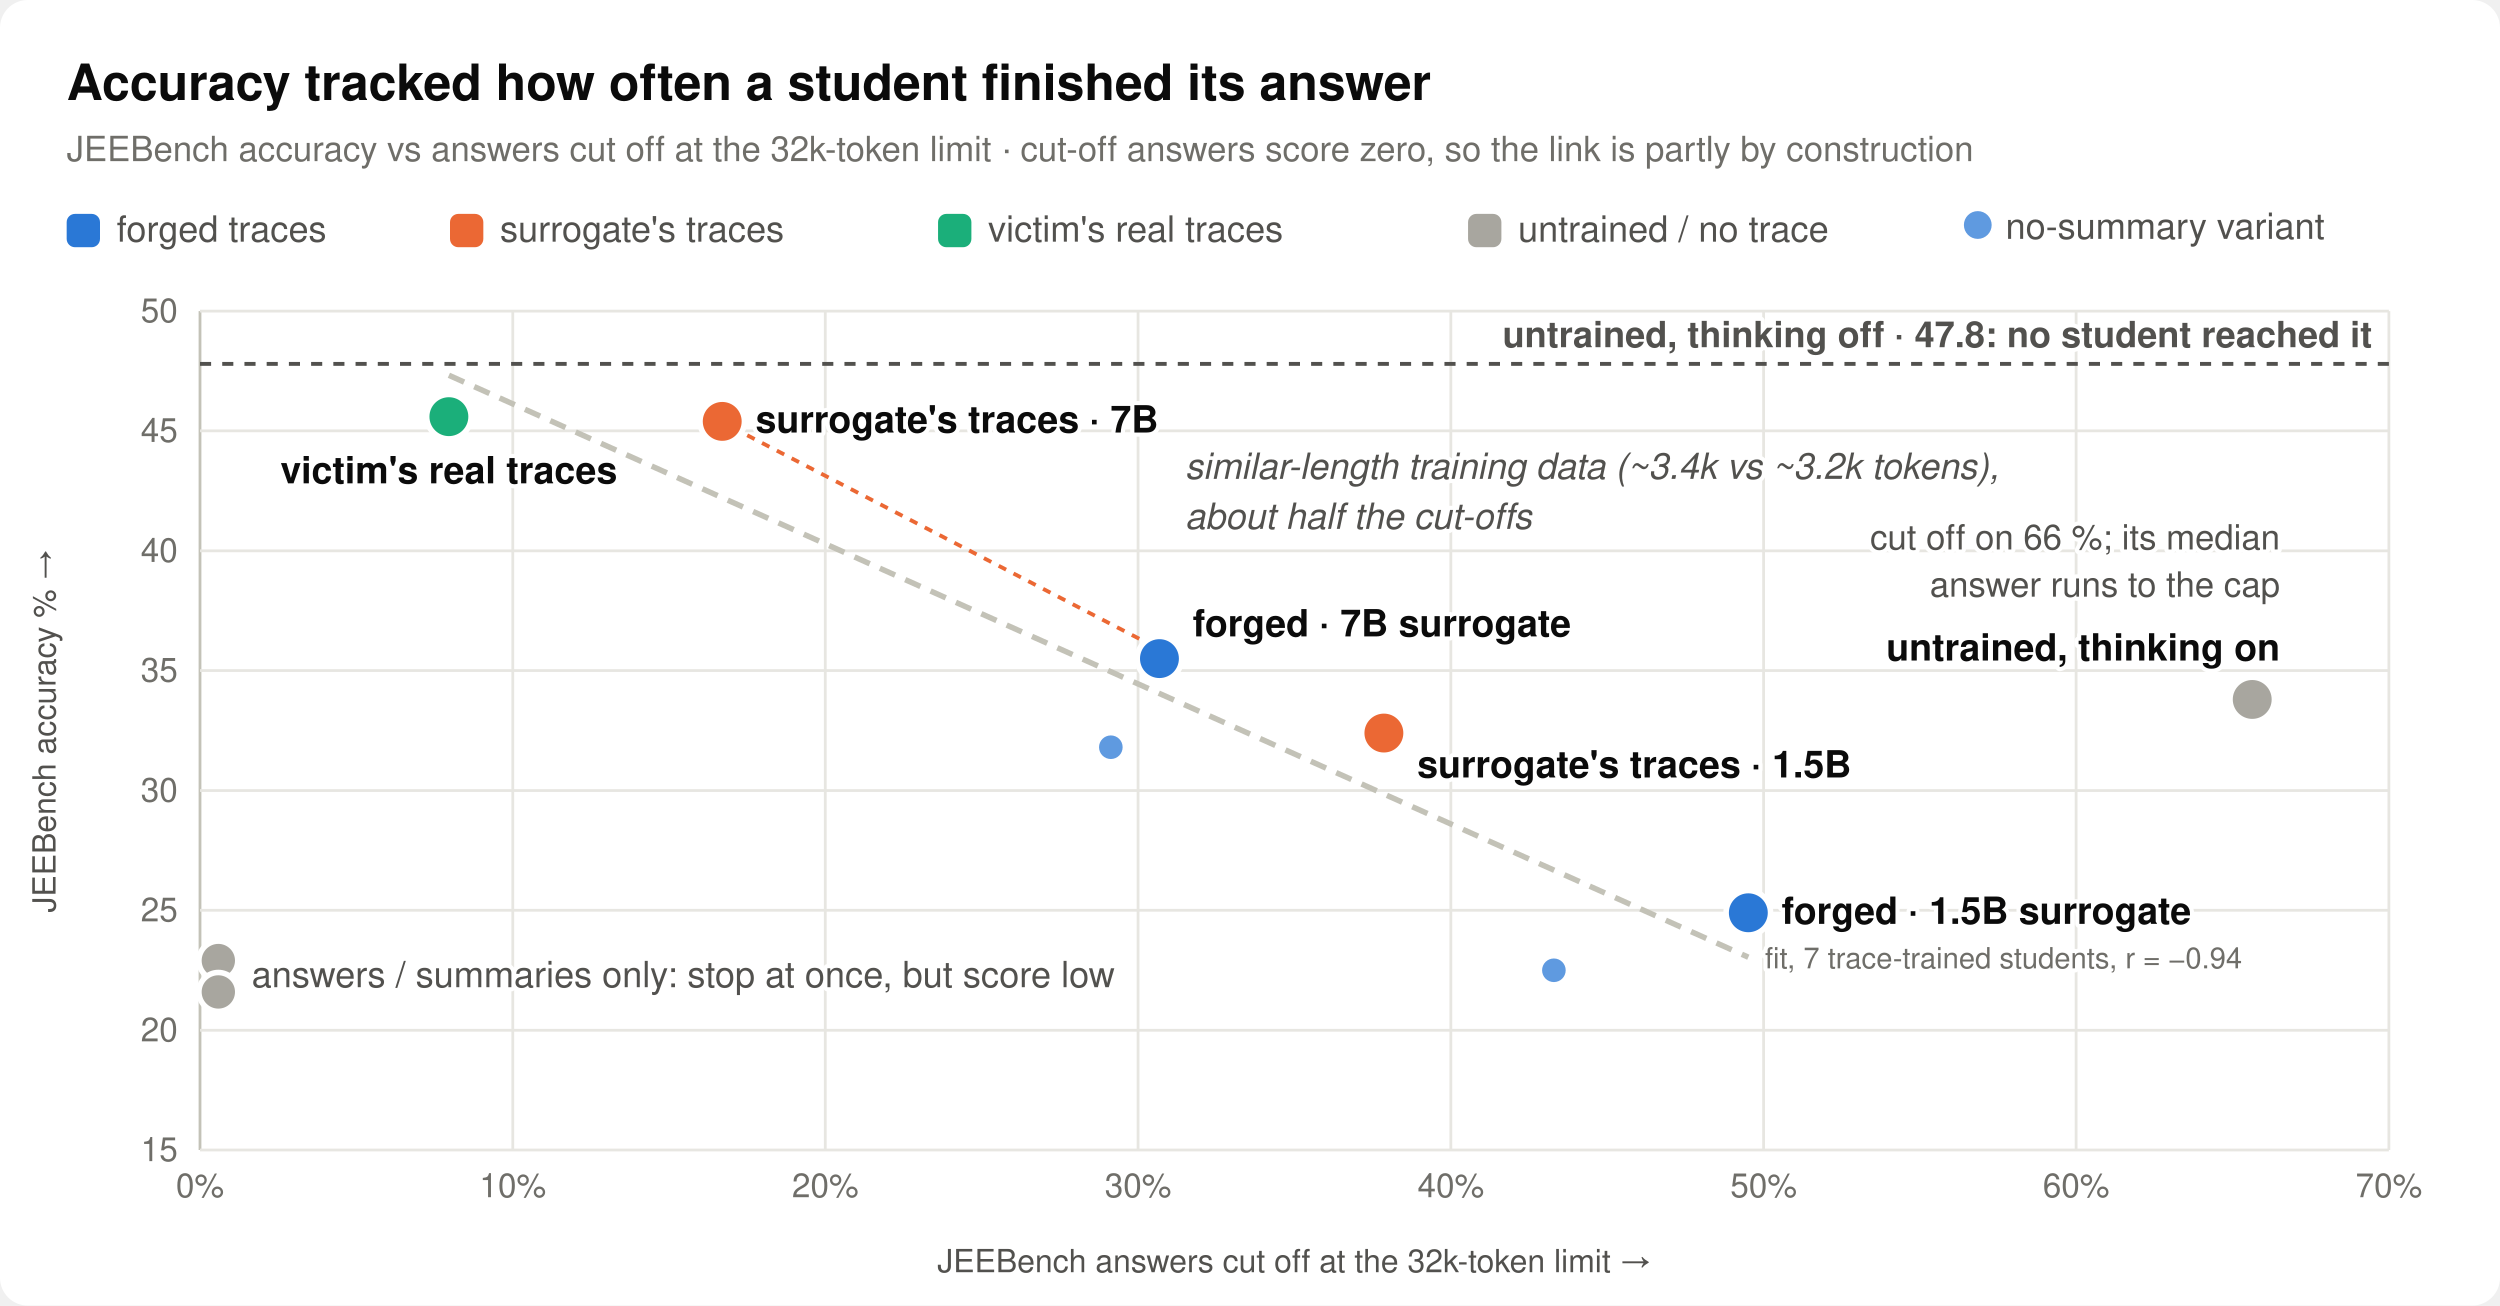
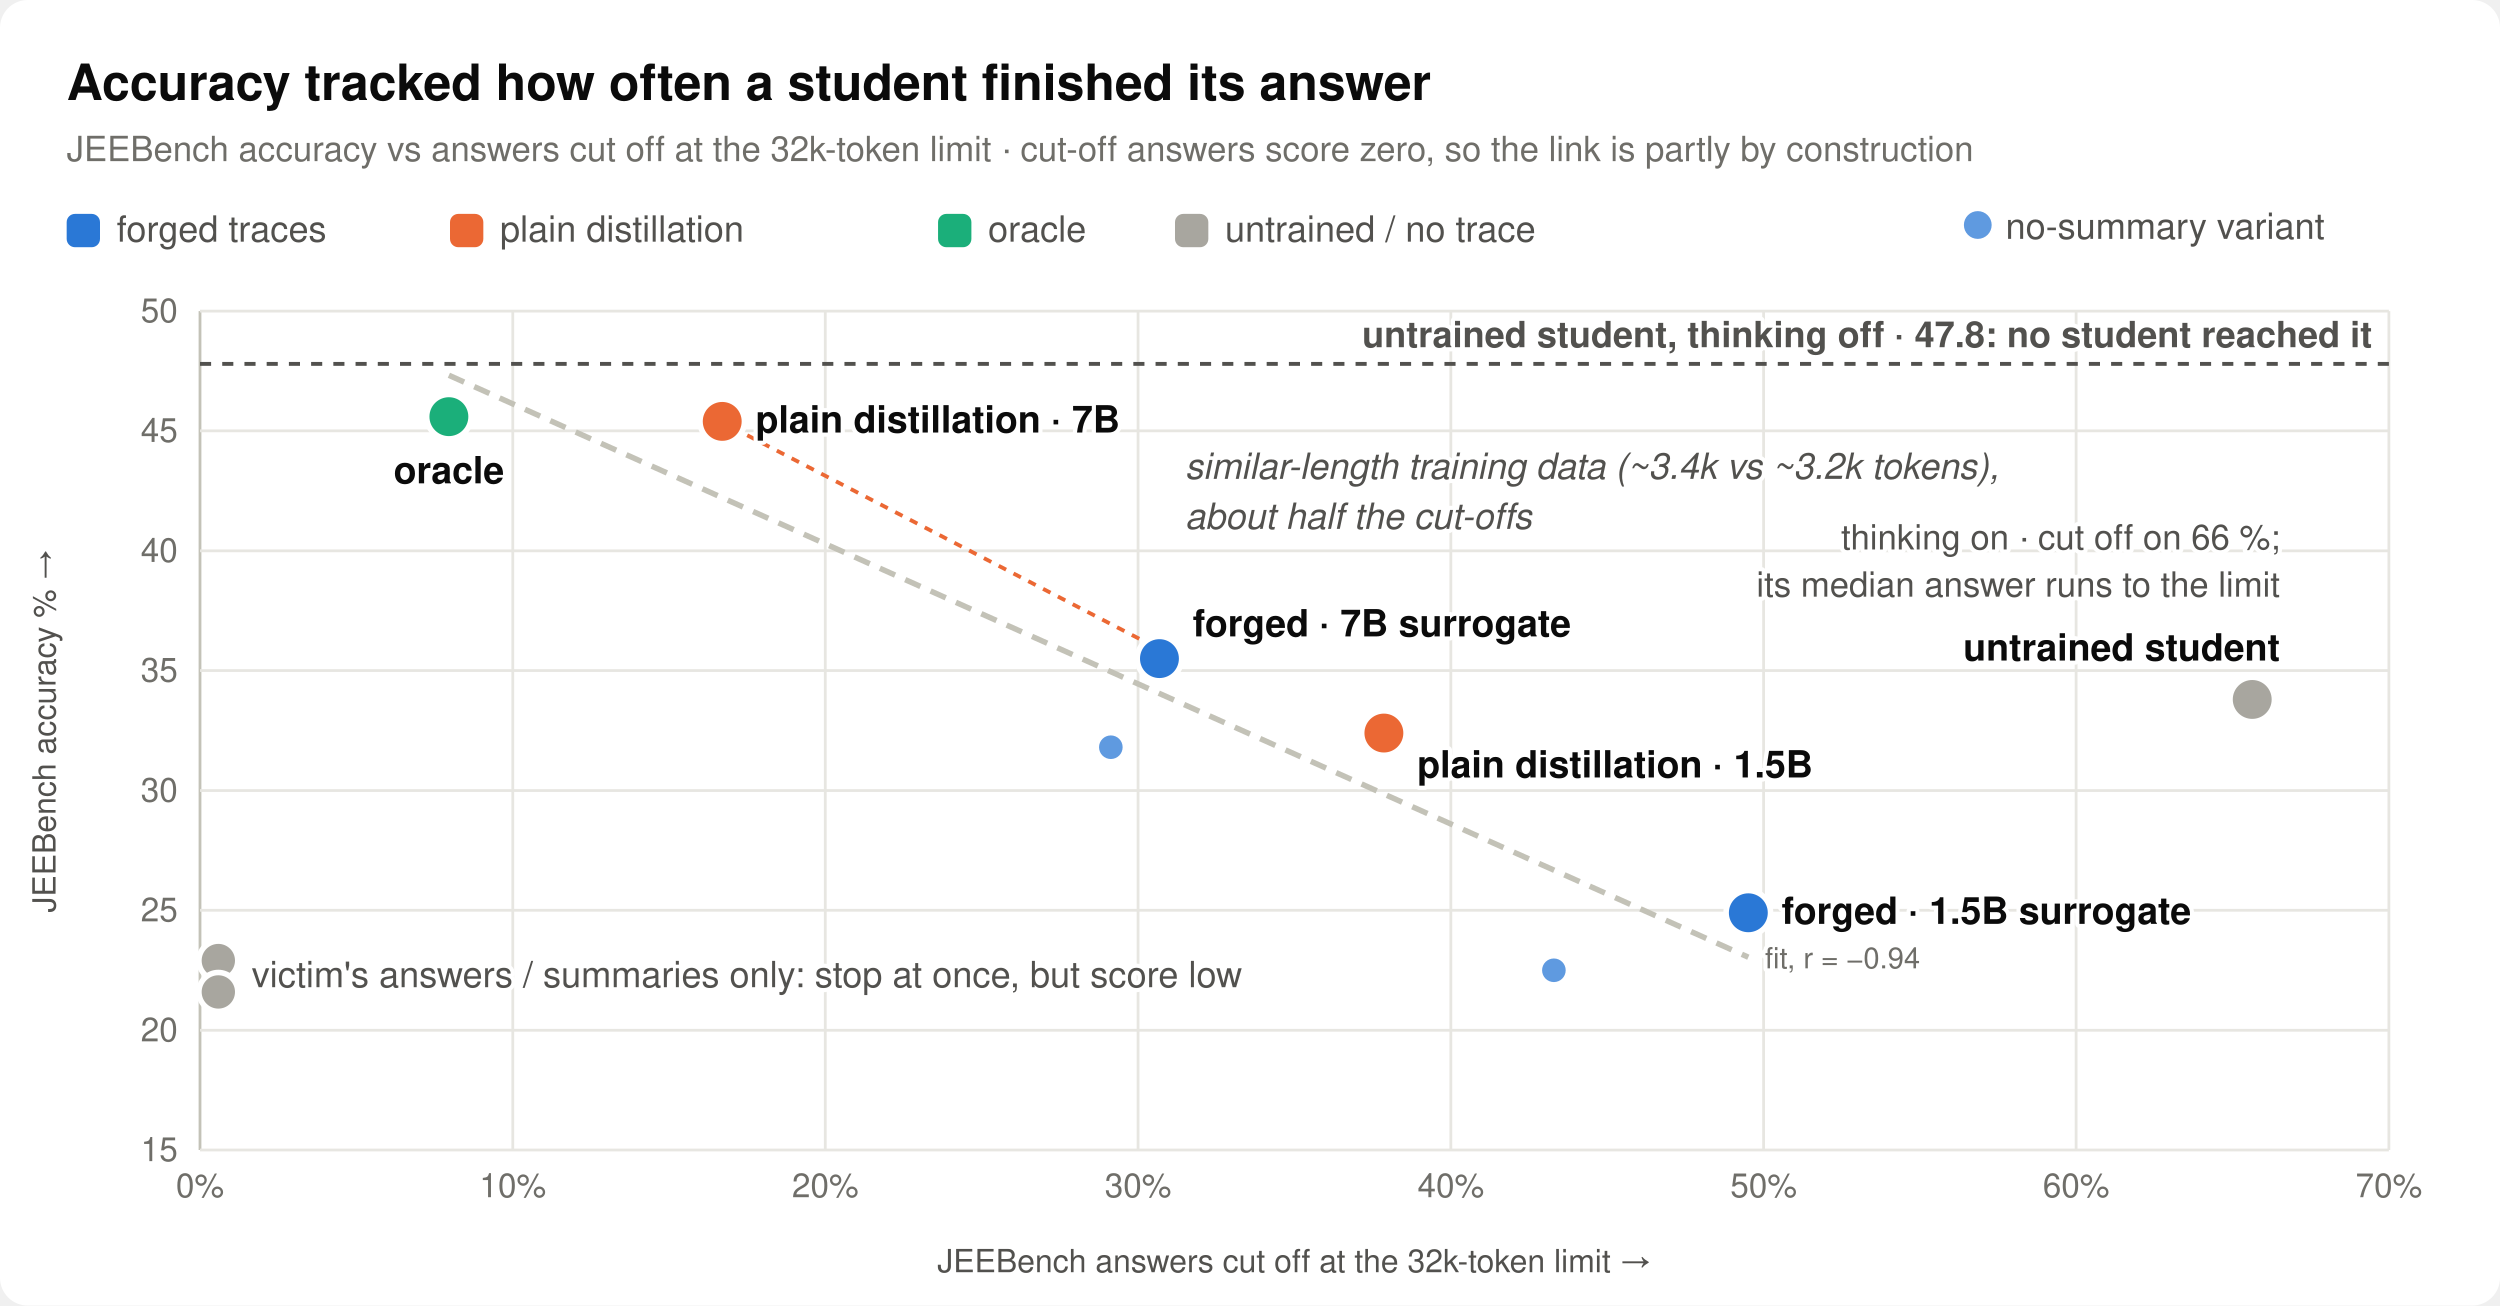
<svg xmlns="http://www.w3.org/2000/svg" width="900" height="470" viewBox="0 0 900 470" role="img" aria-label="JEEBench accuracy vs truncation rate by student">
  <rect x="0.0" y="0.0" width="900.0" height="470.0" rx="10" fill="#ffffff" />
  <text x="24.0" y="36.0" font-family="system-ui, -apple-system, &quot;Segoe UI&quot;, Helvetica, Arial, sans-serif" font-size="18" fill="#0b0b0b" text-anchor="start" font-weight="700" style="">Accuracy tracked how often a student finished its answer</text>
  <text x="24.0" y="58.0" font-family="system-ui, -apple-system, &quot;Segoe UI&quot;, Helvetica, Arial, sans-serif" font-size="12.5" fill="#6f6e69" text-anchor="start" font-weight="normal" style="">JEEBench accuracy vs answers cut off at the 32k-token limit · cut-off answers score zero, so the link is partly by construction</text>
  <rect x="24.0" y="77.0" width="12.0" height="12.0" rx="3" fill="#2a78d6" />
  <text x="42.0" y="87.0" font-family="system-ui, -apple-system, &quot;Segoe UI&quot;, Helvetica, Arial, sans-serif" font-size="13" fill="#52514e" text-anchor="start" font-weight="normal" style="">forged traces</text>
  <rect x="162.0" y="77.0" width="12.0" height="12.0" rx="3" fill="#eb6834" />
-   <text x="180.0" y="87.0" font-family="system-ui, -apple-system, &quot;Segoe UI&quot;, Helvetica, Arial, sans-serif" font-size="13" fill="#52514e" text-anchor="start" font-weight="normal" style="">surrogate's traces</text>
+   <text x="180.0" y="87.0" font-family="system-ui, -apple-system, &quot;Segoe UI&quot;, Helvetica, Arial, sans-serif" font-size="13" fill="#52514e" text-anchor="start" font-weight="normal" style="">plain distillation</text>
  <rect x="337.7" y="77.0" width="12.0" height="12.0" rx="3" fill="#1baf7a" />
-   <text x="355.7" y="87.0" font-family="system-ui, -apple-system, &quot;Segoe UI&quot;, Helvetica, Arial, sans-serif" font-size="13" fill="#52514e" text-anchor="start" font-weight="normal" style="">victim's real traces</text>
-   <rect x="528.5" y="77.0" width="12.0" height="12.0" rx="3" fill="#a8a69f" />
-   <text x="546.5" y="87.0" font-family="system-ui, -apple-system, &quot;Segoe UI&quot;, Helvetica, Arial, sans-serif" font-size="13" fill="#52514e" text-anchor="start" font-weight="normal" style="">untrained / no trace</text>
+   <text x="355.7" y="87.0" font-family="system-ui, -apple-system, &quot;Segoe UI&quot;, Helvetica, Arial, sans-serif" font-size="13" fill="#52514e" text-anchor="start" font-weight="normal" style="">oracle</text>
+   <rect x="423.0" y="77.0" width="12.0" height="12.0" rx="3" fill="#a8a69f" />
+   <text x="441.0" y="87.0" font-family="system-ui, -apple-system, &quot;Segoe UI&quot;, Helvetica, Arial, sans-serif" font-size="13" fill="#52514e" text-anchor="start" font-weight="normal" style="">untrained / no trace</text>
  <circle cx="712" cy="81" r="5" fill="#2a78d6" opacity="0.75" />
  <text x="722.0" y="86.0" font-family="system-ui, -apple-system, &quot;Segoe UI&quot;, Helvetica, Arial, sans-serif" font-size="13" fill="#52514e" text-anchor="start" font-weight="normal" style="">no-summary variant</text>
  <line x1="72.0" y1="112.0" x2="72.0" y2="414.0" stroke="#c3c2b7" stroke-width="1.0" />
  <text x="72.0" y="431.0" font-family="system-ui, -apple-system, &quot;Segoe UI&quot;, Helvetica, Arial, sans-serif" font-size="12" fill="#6f6e69" text-anchor="middle" font-weight="normal" style="font-variant-numeric: tabular-nums;">0%</text>
  <line x1="184.6" y1="112.0" x2="184.6" y2="414.0" stroke="#e7e6e1" stroke-width="1.0" />
  <text x="184.6" y="431.0" font-family="system-ui, -apple-system, &quot;Segoe UI&quot;, Helvetica, Arial, sans-serif" font-size="12" fill="#6f6e69" text-anchor="middle" font-weight="normal" style="font-variant-numeric: tabular-nums;">10%</text>
  <line x1="297.1" y1="112.0" x2="297.1" y2="414.0" stroke="#e7e6e1" stroke-width="1.0" />
  <text x="297.1" y="431.0" font-family="system-ui, -apple-system, &quot;Segoe UI&quot;, Helvetica, Arial, sans-serif" font-size="12" fill="#6f6e69" text-anchor="middle" font-weight="normal" style="font-variant-numeric: tabular-nums;">20%</text>
  <line x1="409.7" y1="112.0" x2="409.7" y2="414.0" stroke="#e7e6e1" stroke-width="1.0" />
  <text x="409.7" y="431.0" font-family="system-ui, -apple-system, &quot;Segoe UI&quot;, Helvetica, Arial, sans-serif" font-size="12" fill="#6f6e69" text-anchor="middle" font-weight="normal" style="font-variant-numeric: tabular-nums;">30%</text>
  <line x1="522.3" y1="112.0" x2="522.3" y2="414.0" stroke="#e7e6e1" stroke-width="1.0" />
  <text x="522.3" y="431.0" font-family="system-ui, -apple-system, &quot;Segoe UI&quot;, Helvetica, Arial, sans-serif" font-size="12" fill="#6f6e69" text-anchor="middle" font-weight="normal" style="font-variant-numeric: tabular-nums;">40%</text>
  <line x1="634.9" y1="112.0" x2="634.9" y2="414.0" stroke="#e7e6e1" stroke-width="1.0" />
  <text x="634.9" y="431.0" font-family="system-ui, -apple-system, &quot;Segoe UI&quot;, Helvetica, Arial, sans-serif" font-size="12" fill="#6f6e69" text-anchor="middle" font-weight="normal" style="font-variant-numeric: tabular-nums;">50%</text>
  <line x1="747.4" y1="112.0" x2="747.4" y2="414.0" stroke="#e7e6e1" stroke-width="1.0" />
  <text x="747.4" y="431.0" font-family="system-ui, -apple-system, &quot;Segoe UI&quot;, Helvetica, Arial, sans-serif" font-size="12" fill="#6f6e69" text-anchor="middle" font-weight="normal" style="font-variant-numeric: tabular-nums;">60%</text>
  <line x1="860.0" y1="112.0" x2="860.0" y2="414.0" stroke="#e7e6e1" stroke-width="1.0" />
  <text x="860.0" y="431.0" font-family="system-ui, -apple-system, &quot;Segoe UI&quot;, Helvetica, Arial, sans-serif" font-size="12" fill="#6f6e69" text-anchor="middle" font-weight="normal" style="font-variant-numeric: tabular-nums;">70%</text>
  <line x1="72.0" y1="414.0" x2="860.0" y2="414.0" stroke="#e7e6e1" stroke-width="1.0" />
  <text x="64.0" y="418.0" font-family="system-ui, -apple-system, &quot;Segoe UI&quot;, Helvetica, Arial, sans-serif" font-size="12" fill="#6f6e69" text-anchor="end" font-weight="normal" style="font-variant-numeric: tabular-nums;">15</text>
  <line x1="72.0" y1="370.9" x2="860.0" y2="370.9" stroke="#e7e6e1" stroke-width="1.0" />
  <text x="64.0" y="374.9" font-family="system-ui, -apple-system, &quot;Segoe UI&quot;, Helvetica, Arial, sans-serif" font-size="12" fill="#6f6e69" text-anchor="end" font-weight="normal" style="font-variant-numeric: tabular-nums;">20</text>
  <line x1="72.0" y1="327.7" x2="860.0" y2="327.7" stroke="#e7e6e1" stroke-width="1.0" />
  <text x="64.0" y="331.7" font-family="system-ui, -apple-system, &quot;Segoe UI&quot;, Helvetica, Arial, sans-serif" font-size="12" fill="#6f6e69" text-anchor="end" font-weight="normal" style="font-variant-numeric: tabular-nums;">25</text>
  <line x1="72.0" y1="284.6" x2="860.0" y2="284.6" stroke="#e7e6e1" stroke-width="1.0" />
  <text x="64.0" y="288.6" font-family="system-ui, -apple-system, &quot;Segoe UI&quot;, Helvetica, Arial, sans-serif" font-size="12" fill="#6f6e69" text-anchor="end" font-weight="normal" style="font-variant-numeric: tabular-nums;">30</text>
  <line x1="72.0" y1="241.4" x2="860.0" y2="241.4" stroke="#e7e6e1" stroke-width="1.0" />
  <text x="64.0" y="245.4" font-family="system-ui, -apple-system, &quot;Segoe UI&quot;, Helvetica, Arial, sans-serif" font-size="12" fill="#6f6e69" text-anchor="end" font-weight="normal" style="font-variant-numeric: tabular-nums;">35</text>
  <line x1="72.0" y1="198.3" x2="860.0" y2="198.3" stroke="#e7e6e1" stroke-width="1.0" />
  <text x="64.0" y="202.3" font-family="system-ui, -apple-system, &quot;Segoe UI&quot;, Helvetica, Arial, sans-serif" font-size="12" fill="#6f6e69" text-anchor="end" font-weight="normal" style="font-variant-numeric: tabular-nums;">40</text>
  <line x1="72.0" y1="155.1" x2="860.0" y2="155.1" stroke="#e7e6e1" stroke-width="1.0" />
  <text x="64.0" y="159.1" font-family="system-ui, -apple-system, &quot;Segoe UI&quot;, Helvetica, Arial, sans-serif" font-size="12" fill="#6f6e69" text-anchor="end" font-weight="normal" style="font-variant-numeric: tabular-nums;">45</text>
  <line x1="72.0" y1="112.0" x2="860.0" y2="112.0" stroke="#e7e6e1" stroke-width="1.0" />
  <text x="64.0" y="116.0" font-family="system-ui, -apple-system, &quot;Segoe UI&quot;, Helvetica, Arial, sans-serif" font-size="12" fill="#6f6e69" text-anchor="end" font-weight="normal" style="font-variant-numeric: tabular-nums;">50</text>
  <text x="466.0" y="458.0" font-family="system-ui, -apple-system, &quot;Segoe UI&quot;, Helvetica, Arial, sans-serif" font-size="11.5" fill="#52514e" text-anchor="middle" font-weight="normal" style="">JEEBench answers cut off at the 32k-token limit →</text>
  <text x="20" y="263.0" font-family="system-ui, -apple-system, &quot;Segoe UI&quot;, Helvetica, Arial, sans-serif" font-size="11.5" fill="#52514e" text-anchor="middle" transform="rotate(-90 20 263.0)">JEEBench accuracy % →</text>
  <line x1="161.6" y1="135.1" x2="629.4" y2="344.6" stroke="#c3c2b7" stroke-width="2" stroke-dasharray="6 4" />
-   <text x="635.4" y="348.6" font-family="system-ui, -apple-system, &quot;Segoe UI&quot;, Helvetica, Arial, sans-serif" font-size="10.5" fill="#6f6e69" text-anchor="start" font-weight="normal" style="" paint-order="stroke" stroke="#ffffff" stroke-width="3" stroke-linejoin="round">fit, 7 trace-trained students, r = −0.94</text>
+   <text x="635.4" y="348.6" font-family="system-ui, -apple-system, &quot;Segoe UI&quot;, Helvetica, Arial, sans-serif" font-size="10.5" fill="#6f6e69" text-anchor="start" font-weight="normal" style="" paint-order="stroke" stroke="#ffffff" stroke-width="3" stroke-linejoin="round">fit, r = −0.94</text>
  <line x1="72.0" y1="131.0" x2="860.0" y2="131.0" stroke="#52514e" stroke-width="1.4" stroke-dasharray="4 4" />
-   <text x="854.0" y="125.0" font-family="system-ui, -apple-system, &quot;Segoe UI&quot;, Helvetica, Arial, sans-serif" font-size="13" fill="#52514e" text-anchor="end" font-weight="600" style="" paint-order="stroke" stroke="#ffffff" stroke-width="3" stroke-linejoin="round">untrained, thinking off · 47.8: no student reached it</text>
-   <text x="820.8" y="197.8" font-family="system-ui, -apple-system, &quot;Segoe UI&quot;, Helvetica, Arial, sans-serif" font-size="12.5" fill="#52514e" text-anchor="end" font-weight="normal" style="" paint-order="stroke" stroke="#ffffff" stroke-width="3" stroke-linejoin="round">cut off on 66 %; its median</text>
-   <text x="820.8" y="214.8" font-family="system-ui, -apple-system, &quot;Segoe UI&quot;, Helvetica, Arial, sans-serif" font-size="12.5" fill="#52514e" text-anchor="end" font-weight="normal" style="" paint-order="stroke" stroke="#ffffff" stroke-width="3" stroke-linejoin="round">answer runs to the cap</text>
+   <text x="854.0" y="125.0" font-family="system-ui, -apple-system, &quot;Segoe UI&quot;, Helvetica, Arial, sans-serif" font-size="13" fill="#52514e" text-anchor="end" font-weight="600" style="" paint-order="stroke" stroke="#ffffff" stroke-width="3" stroke-linejoin="round">untrained student, thinking off · 47.8: no student reached it</text>
+   <text x="820.8" y="197.8" font-family="system-ui, -apple-system, &quot;Segoe UI&quot;, Helvetica, Arial, sans-serif" font-size="12.5" fill="#52514e" text-anchor="end" font-weight="normal" style="" paint-order="stroke" stroke="#ffffff" stroke-width="3" stroke-linejoin="round">thinking on · cut off on 66 %;</text>
+   <text x="820.8" y="214.8" font-family="system-ui, -apple-system, &quot;Segoe UI&quot;, Helvetica, Arial, sans-serif" font-size="12.5" fill="#52514e" text-anchor="end" font-weight="normal" style="" paint-order="stroke" stroke="#ffffff" stroke-width="3" stroke-linejoin="round">its median answer runs to the limit</text>
  <circle cx="78.6" cy="345.8" r="7" fill="#a8a69f" stroke="#ffffff" stroke-width="2" />
  <circle cx="78.6" cy="357.1" r="7" fill="#a8a69f" stroke="#ffffff" stroke-width="2" />
-   <text x="90.6" y="355.4" font-family="system-ui, -apple-system, &quot;Segoe UI&quot;, Helvetica, Arial, sans-serif" font-size="13" fill="#52514e" text-anchor="start" font-weight="normal" style="" paint-order="stroke" stroke="#ffffff" stroke-width="3" stroke-linejoin="round">answers / summaries only: stop at once, but score low</text>
+   <text x="90.6" y="355.4" font-family="system-ui, -apple-system, &quot;Segoe UI&quot;, Helvetica, Arial, sans-serif" font-size="13" fill="#52514e" text-anchor="start" font-weight="normal" style="" paint-order="stroke" stroke="#ffffff" stroke-width="3" stroke-linejoin="round">victim's answers / summaries only: stop at once, but score low</text>
  <line x1="269.0" y1="156.7" x2="410.4" y2="230.1" stroke="#eb6834" stroke-width="1.4" stroke-dasharray="3 3" />
  <text x="426.6" y="172.4" font-family="system-ui, -apple-system, &quot;Segoe UI&quot;, Helvetica, Arial, sans-serif" font-size="13" fill="#52514e" text-anchor="start" font-weight="normal" style="font-style: italic;" paint-order="stroke" stroke="#ffffff" stroke-width="3" stroke-linejoin="round">similar-length training data (~3.4k vs ~3.2k tokens),</text>
  <text x="426.6" y="190.4" font-family="system-ui, -apple-system, &quot;Segoe UI&quot;, Helvetica, Arial, sans-serif" font-size="13" fill="#52514e" text-anchor="start" font-weight="normal" style="font-style: italic;" paint-order="stroke" stroke="#ffffff" stroke-width="3" stroke-linejoin="round">about half the cut-offs</text>
  <circle cx="399.9" cy="269.0" r="5" fill="#2a78d6" stroke="#ffffff" stroke-width="1.5" opacity="0.75" />
  <circle cx="559.4" cy="349.3" r="5" fill="#2a78d6" stroke="#ffffff" stroke-width="1.5" opacity="0.75" />
  <circle cx="810.8" cy="251.8" r="8" fill="#a8a69f" stroke="#ffffff" stroke-width="2" />
-   <text x="820.8" y="237.8" font-family="system-ui, -apple-system, &quot;Segoe UI&quot;, Helvetica, Arial, sans-serif" font-size="13.5" fill="#0b0b0b" text-anchor="end" font-weight="600" style="" paint-order="stroke" stroke="#ffffff" stroke-width="3" stroke-linejoin="round">untrained, thinking on</text>
+   <text x="820.8" y="237.8" font-family="system-ui, -apple-system, &quot;Segoe UI&quot;, Helvetica, Arial, sans-serif" font-size="13.5" fill="#0b0b0b" text-anchor="end" font-weight="600" style="" paint-order="stroke" stroke="#ffffff" stroke-width="3" stroke-linejoin="round">untrained student</text>
  <circle cx="161.6" cy="150.0" r="8" fill="#1baf7a" stroke="#ffffff" stroke-width="2" />
-   <text x="161.6" y="174.0" font-family="system-ui, -apple-system, &quot;Segoe UI&quot;, Helvetica, Arial, sans-serif" font-size="13.5" fill="#0b0b0b" text-anchor="middle" font-weight="600" style="" paint-order="stroke" stroke="#ffffff" stroke-width="3" stroke-linejoin="round">victim's real traces</text>
+   <text x="161.6" y="174.0" font-family="system-ui, -apple-system, &quot;Segoe UI&quot;, Helvetica, Arial, sans-serif" font-size="13.5" fill="#0b0b0b" text-anchor="middle" font-weight="600" style="" paint-order="stroke" stroke="#ffffff" stroke-width="3" stroke-linejoin="round">oracle</text>
  <circle cx="260.0" cy="151.7" r="8" fill="#eb6834" stroke="#ffffff" stroke-width="2" />
-   <text x="272.0" y="155.7" font-family="system-ui, -apple-system, &quot;Segoe UI&quot;, Helvetica, Arial, sans-serif" font-size="13.5" fill="#0b0b0b" text-anchor="start" font-weight="600" style="" paint-order="stroke" stroke="#ffffff" stroke-width="3" stroke-linejoin="round">surrogate's traces · 7B</text>
+   <text x="272.0" y="155.7" font-family="system-ui, -apple-system, &quot;Segoe UI&quot;, Helvetica, Arial, sans-serif" font-size="13.5" fill="#0b0b0b" text-anchor="start" font-weight="600" style="" paint-order="stroke" stroke="#ffffff" stroke-width="3" stroke-linejoin="round">plain distillation · 7B</text>
  <circle cx="498.2" cy="263.9" r="8" fill="#eb6834" stroke="#ffffff" stroke-width="2" />
-   <text x="510.2" y="279.9" font-family="system-ui, -apple-system, &quot;Segoe UI&quot;, Helvetica, Arial, sans-serif" font-size="13.5" fill="#0b0b0b" text-anchor="start" font-weight="600" style="" paint-order="stroke" stroke="#ffffff" stroke-width="3" stroke-linejoin="round">surrogate's traces · 1.5B</text>
+   <text x="510.2" y="279.9" font-family="system-ui, -apple-system, &quot;Segoe UI&quot;, Helvetica, Arial, sans-serif" font-size="13.5" fill="#0b0b0b" text-anchor="start" font-weight="600" style="" paint-order="stroke" stroke="#ffffff" stroke-width="3" stroke-linejoin="round">plain distillation · 1.5B</text>
  <circle cx="417.4" cy="237.1" r="8" fill="#2a78d6" stroke="#ffffff" stroke-width="2" />
  <text x="429.4" y="229.1" font-family="system-ui, -apple-system, &quot;Segoe UI&quot;, Helvetica, Arial, sans-serif" font-size="13.5" fill="#0b0b0b" text-anchor="start" font-weight="600" style="" paint-order="stroke" stroke="#ffffff" stroke-width="3" stroke-linejoin="round">forged · 7B surrogate</text>
  <circle cx="629.4" cy="328.6" r="8" fill="#2a78d6" stroke="#ffffff" stroke-width="2" />
  <text x="641.4" y="332.6" font-family="system-ui, -apple-system, &quot;Segoe UI&quot;, Helvetica, Arial, sans-serif" font-size="13.5" fill="#0b0b0b" text-anchor="start" font-weight="600" style="" paint-order="stroke" stroke="#ffffff" stroke-width="3" stroke-linejoin="round">forged · 1.5B surrogate</text>
</svg>
